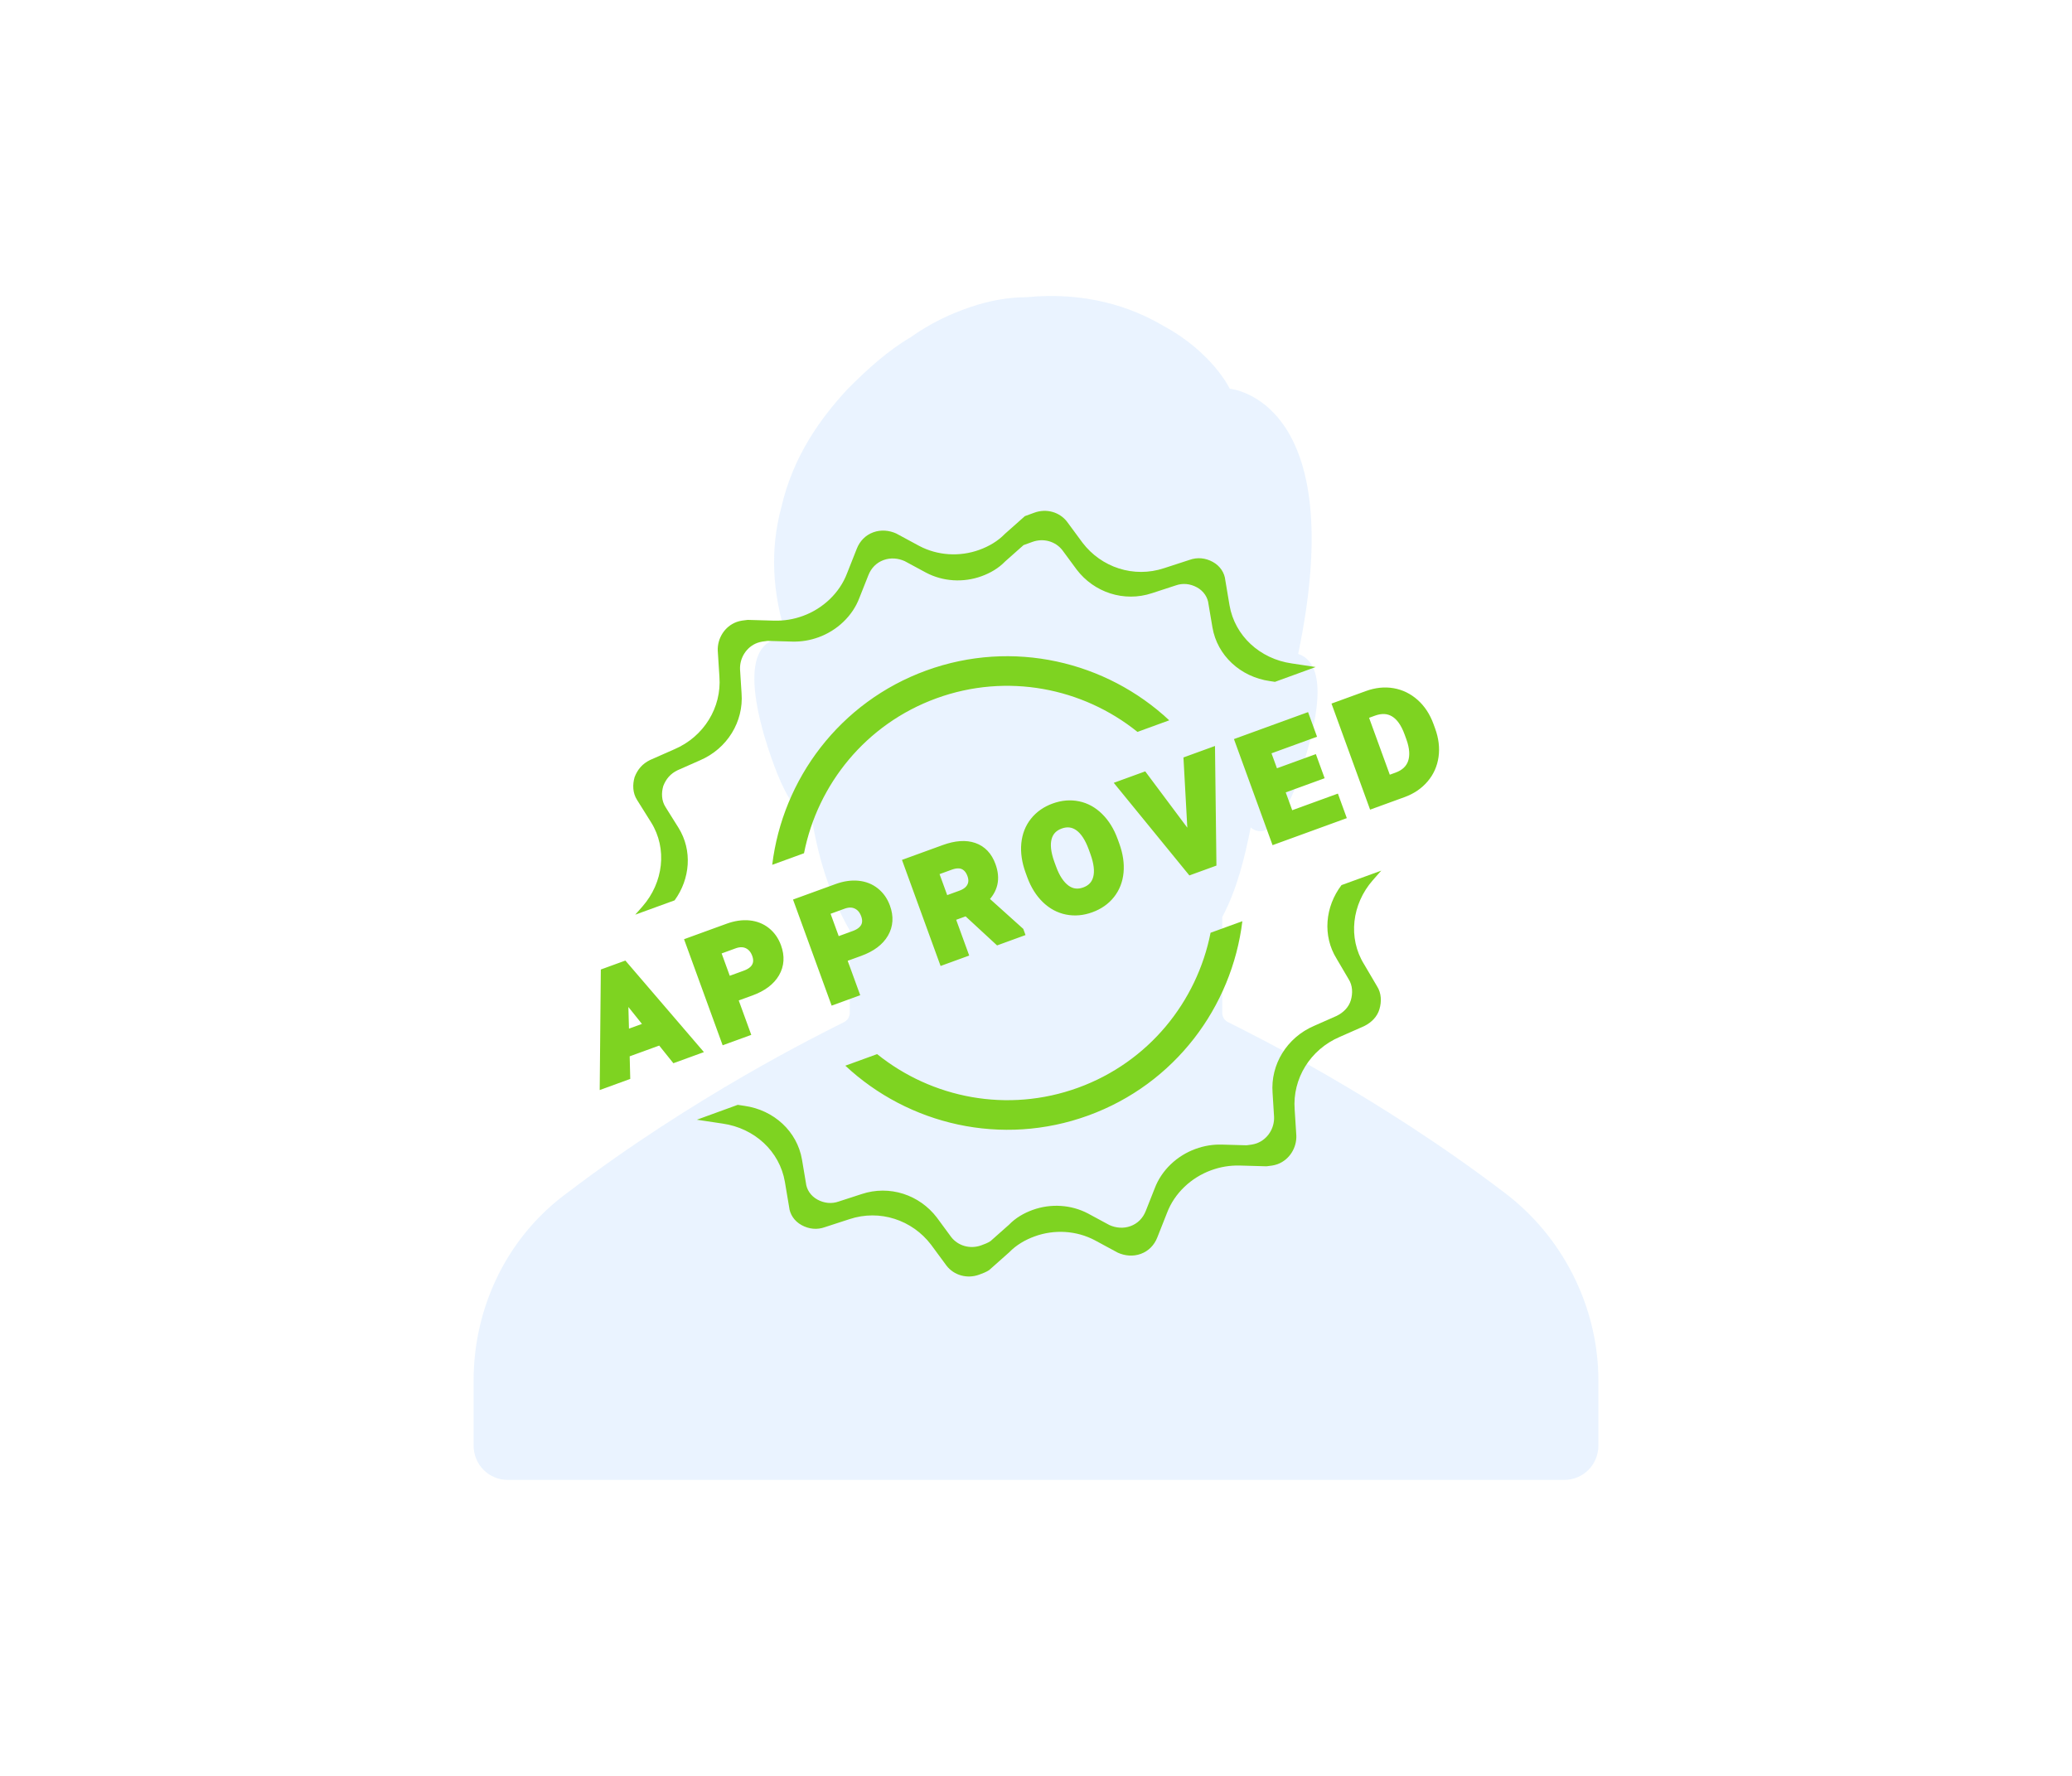
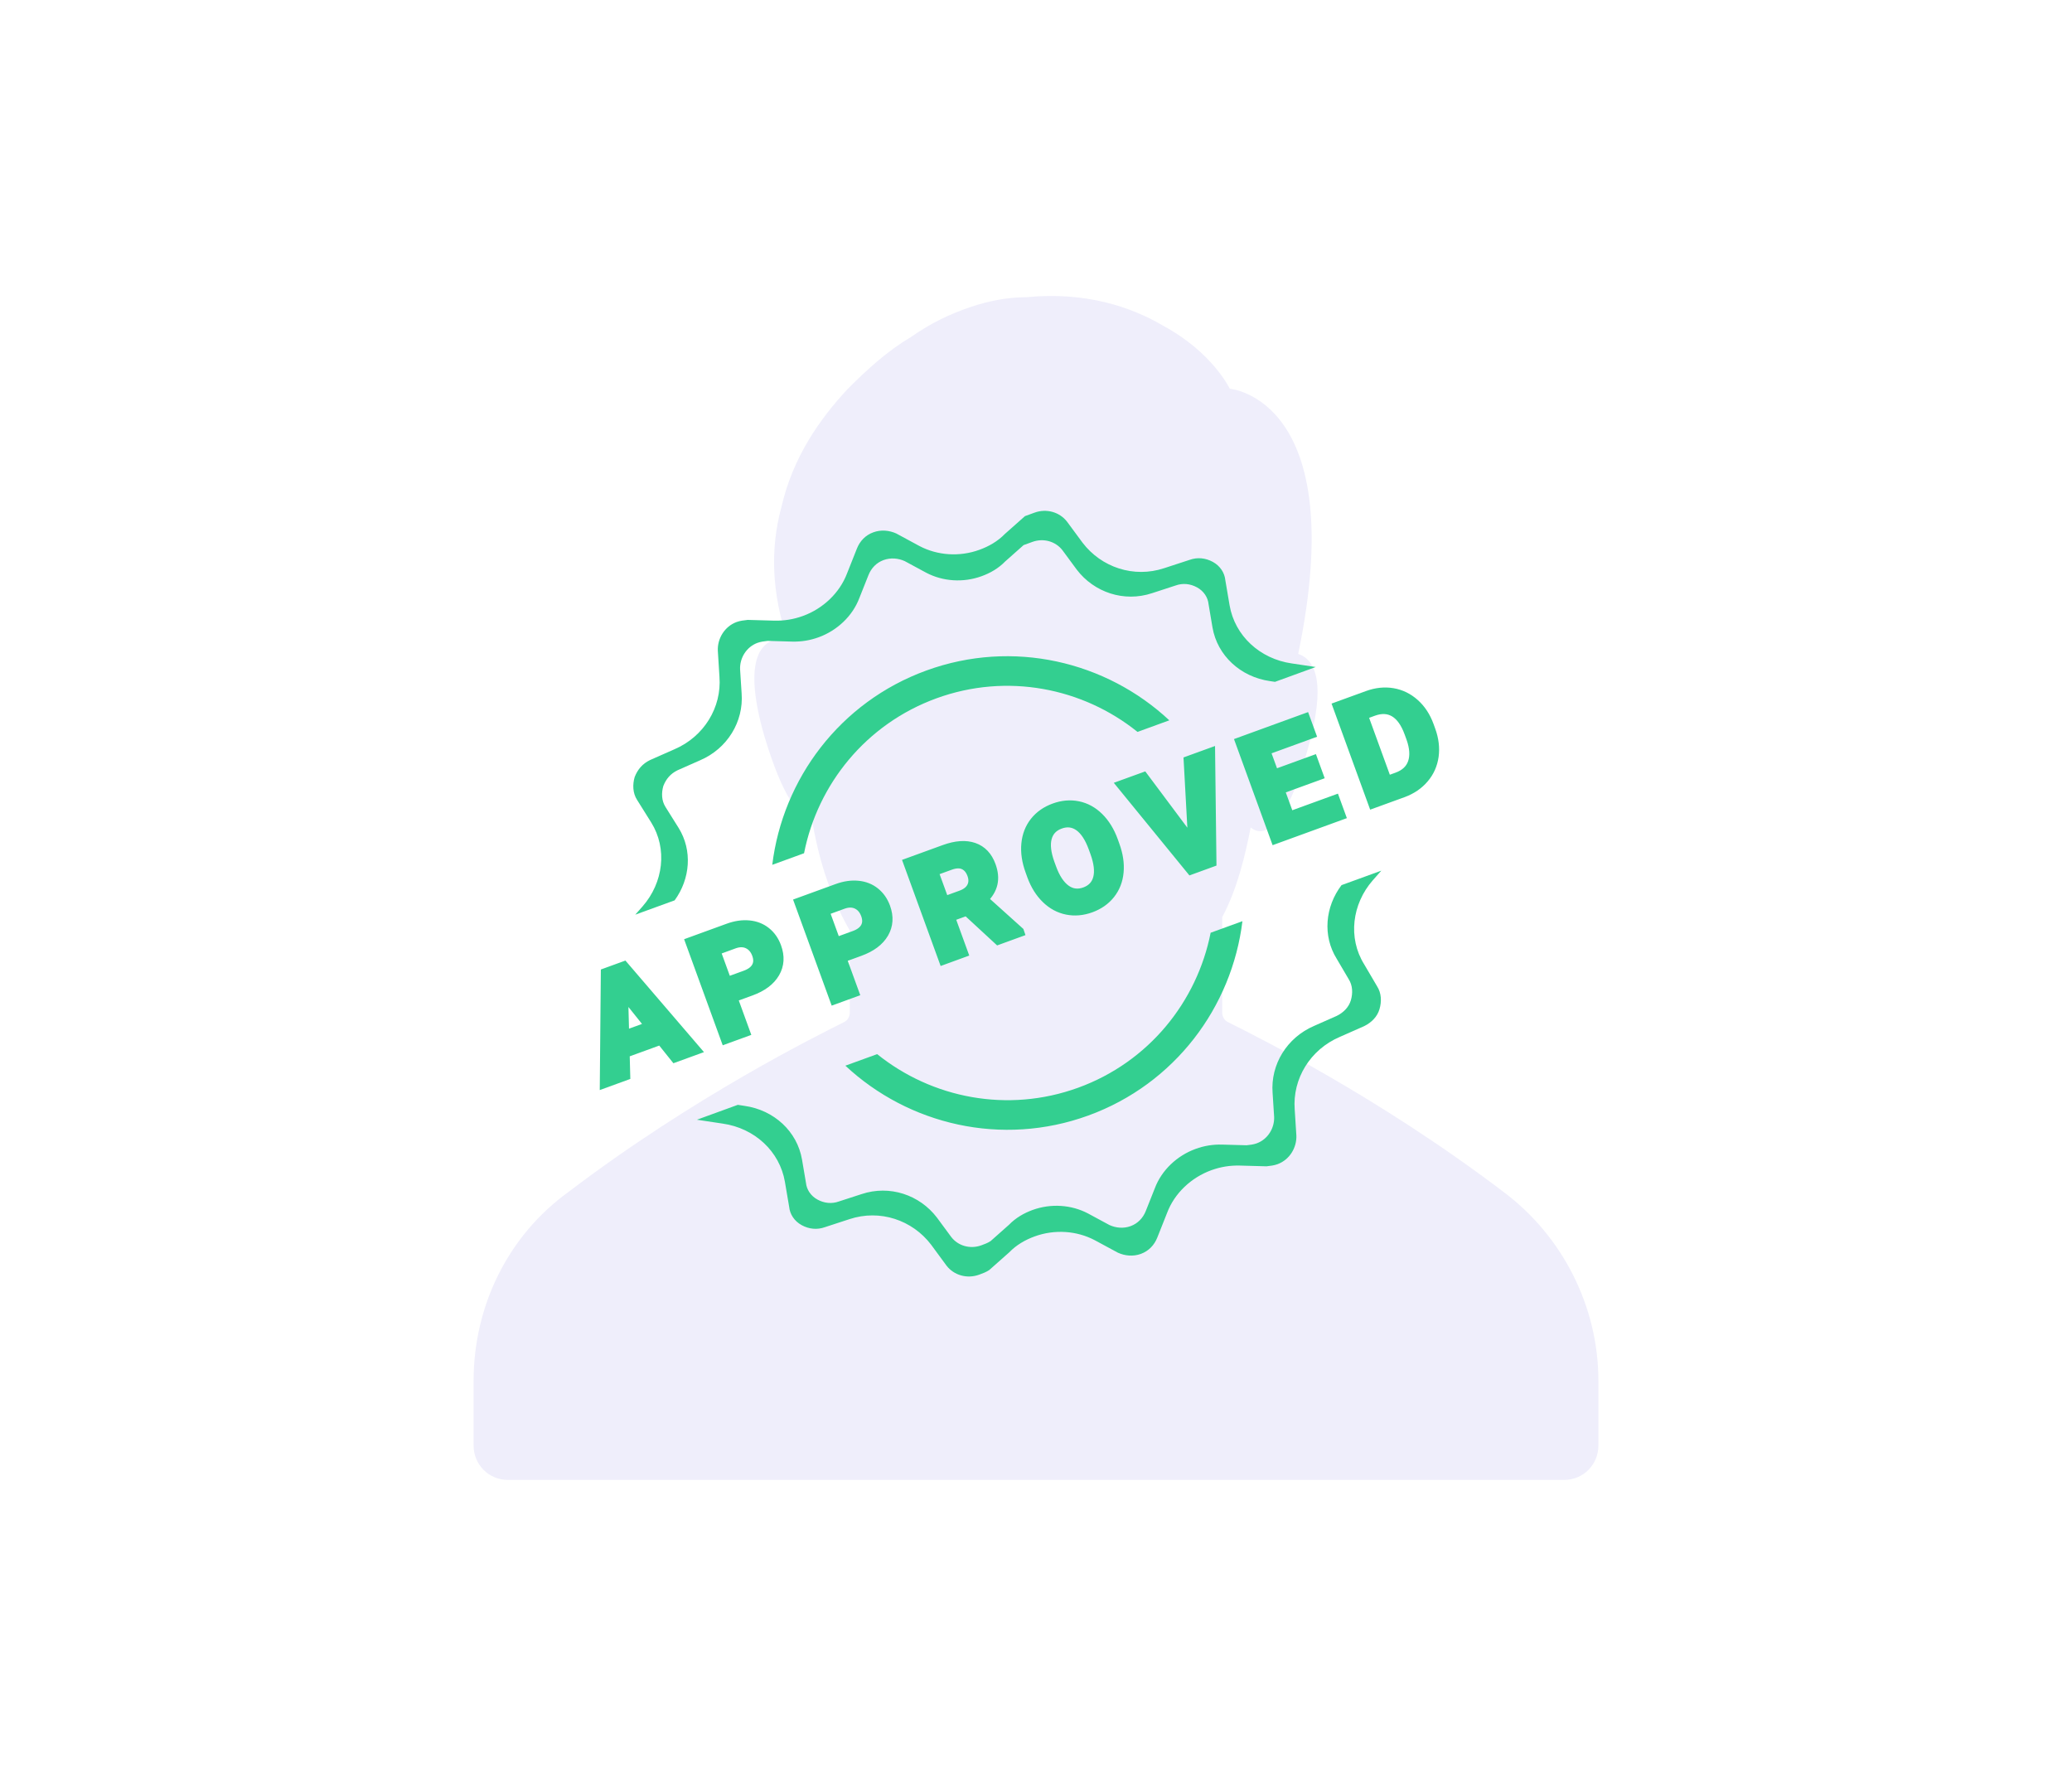
- <svg xmlns="http://www.w3.org/2000/svg" width="70px" height="60px" viewBox="0 0 70 60" version="1.1">
-   <g id="70x60_icons/others/selfie_icon/approved" stroke="none" stroke-width="1" fill="none" fill-rule="evenodd">
-     <rect id="base" x="0" y="0" width="70" height="60" />
-     <g id="70x60_icons" transform="translate(15, 10)">
-       <path d="M13.709,24.21 L13.709,21.438 C13.003,20.214 12.618,18.86 12.426,17.636 C11.976,17.571 11.463,16.991 10.821,14.865 C9.986,11.964 10.885,11.513 11.591,11.578 C11.078,10.031 11.014,8.549 11.399,7.131 C11.784,5.455 12.682,4.166 13.645,3.135 C14.287,2.49 14.993,1.846 15.764,1.395 C16.405,0.943 17.047,0.621 17.818,0.363 L17.818,0.363 C18.395,0.17 19.037,0.041 19.679,0.041 C21.669,-0.152 23.209,0.363 24.301,1.008 C25.97,1.91 26.547,3.135 26.547,3.135 C26.547,3.135 30.655,3.457 28.858,12.093 C29.436,12.287 29.821,13.06 29.179,15.316 C28.409,18.152 27.639,18.28 27.253,17.958 C27.061,18.925 26.804,20.021 26.291,20.987 C26.291,22.405 26.291,23.694 26.291,24.21 C26.291,24.339 26.355,24.468 26.483,24.532 C27.382,24.983 31.554,27.046 35.791,30.268 C37.78,31.75 39,34.135 39,36.649 L39,38.84 C39,39.484 38.486,40 37.845,40 L2.155,40 C1.514,40 1,39.484 1,38.84 L1,36.649 C1,34.135 2.155,31.75 4.209,30.268 C8.446,27.046 12.618,24.983 13.517,24.532 C13.645,24.468 13.709,24.339 13.709,24.21 Z" id="Shape" fill="#94C5FF" opacity="0.2" />
-       <g id="approved" transform="translate(19.5, 20) rotate(-20) translate(-19.5, -20) translate(4, 7)" fill="#7ED321">
-         <path d="M27.13,16.611 L26.747,16.82 C25.815,17.333 25.287,18.36 25.504,19.387 L25.66,20.232 C25.722,20.504 25.629,20.776 25.473,20.987 C25.318,21.199 25.07,21.319 24.79,21.35 L23.889,21.41 C22.802,21.47 21.902,22.195 21.622,23.192 L21.374,24.037 C21.249,24.43 20.877,24.732 20.442,24.732 C20.318,24.732 20.193,24.702 20.069,24.671 L19.231,24.339 C18.92,24.218 18.609,24.158 18.268,24.158 C17.553,24.158 16.839,24.46 16.373,25.003 L15.783,25.668 C15.597,25.879 15.348,26 15.069,26 C14.789,26 14.541,25.879 14.354,25.698 L13.764,25.034 C13.298,24.52 12.615,24.218 11.901,24.218 C11.559,24.218 11.217,24.279 10.907,24.43 L10.068,24.762 C9.944,24.792 9.82,24.792 9.695,24.792 C9.261,24.792 8.888,24.52 8.764,24.128 L8.515,23.282 C8.205,22.286 7.304,21.561 6.217,21.531 L5.347,21.501 C5.068,21.501 4.819,21.38 4.633,21.168 C4.446,20.957 4.384,20.685 4.446,20.444 L4.602,19.598 C4.788,18.571 4.26,17.545 3.297,17.031 L2.525,16.611 L3.995,16.611 L4.197,16.721 C5.086,17.195 5.574,18.143 5.402,19.091 L5.258,19.871 C5.201,20.094 5.258,20.345 5.43,20.54 C5.602,20.735 5.832,20.847 6.09,20.847 L6.892,20.875 C7.896,20.902 8.727,21.571 9.014,22.491 L9.243,23.272 C9.358,23.634 9.702,23.885 10.103,23.885 C10.218,23.885 10.333,23.885 10.447,23.857 L11.222,23.551 C11.508,23.411 11.824,23.355 12.139,23.355 C12.798,23.355 13.429,23.634 13.859,24.108 L14.404,24.721 C14.576,24.889 14.805,25 15.063,25 C15.321,25 15.551,24.889 15.723,24.693 L16.267,24.08 C16.698,23.578 17.357,23.3 18.016,23.3 C18.332,23.3 18.618,23.355 18.905,23.467 L19.679,23.774 C19.794,23.801 19.909,23.829 20.023,23.829 C20.425,23.829 20.769,23.551 20.883,23.188 L21.113,22.408 C21.371,21.488 22.202,20.819 23.206,20.763 L24.037,20.707 C24.295,20.679 24.524,20.568 24.668,20.373 C24.811,20.178 24.897,19.927 24.84,19.676 L24.696,18.895 C24.507,18.001 24.93,17.107 25.701,16.611 L27.13,16.611 Z M2.938,9.389 L3.266,9.21 C4.198,8.697 4.726,7.67 4.509,6.643 L4.322,5.768 C4.26,5.496 4.353,5.224 4.509,5.013 C4.695,4.801 4.912,4.681 5.192,4.65 L6.093,4.59 C7.18,4.53 8.08,3.805 8.36,2.808 L8.608,1.963 C8.733,1.57 9.105,1.268 9.54,1.268 C9.664,1.268 9.789,1.298 9.913,1.329 L10.751,1.661 C11.062,1.782 11.373,1.842 11.714,1.842 C12.429,1.842 13.143,1.54 13.609,0.997 L14.199,0.332 C14.385,0.121 14.634,-2.27373675e-13 14.913,-2.27373675e-13 C15.193,-2.27373675e-13 15.441,0.121 15.628,0.302 L16.218,0.966 C16.684,1.48 17.367,1.782 18.081,1.782 C18.423,1.782 18.765,1.721 19.075,1.57 L19.914,1.238 C20.007,1.238 20.131,1.238 20.255,1.238 C20.69,1.238 21.063,1.51 21.187,1.902 L21.436,2.748 C21.746,3.744 22.647,4.469 23.734,4.499 L24.635,4.53 C24.914,4.53 25.163,4.65 25.349,4.862 C25.536,5.073 25.598,5.345 25.536,5.587 L25.38,6.432 C25.194,7.459 25.722,8.485 26.685,8.999 L27.401,9.389 L25.937,9.389 L25.786,9.307 C24.897,8.833 24.41,7.885 24.582,6.937 L24.725,6.157 C24.782,5.934 24.725,5.683 24.553,5.488 C24.381,5.293 24.152,5.181 23.894,5.181 L23.062,5.153 C22.059,5.125 21.227,4.456 20.941,3.537 L20.711,2.756 C20.597,2.394 20.253,2.143 19.851,2.143 C19.737,2.143 19.622,2.143 19.536,2.143 L18.762,2.449 C18.475,2.589 18.16,2.645 17.844,2.645 C17.185,2.645 16.554,2.366 16.124,1.892 L15.579,1.279 C15.407,1.111 15.178,1 14.92,1 C14.662,1 14.433,1.111 14.261,1.307 L13.716,1.92 C13.286,2.422 12.626,2.7 11.967,2.7 C11.652,2.7 11.365,2.645 11.078,2.533 L10.304,2.226 C10.189,2.199 10.075,2.171 9.96,2.171 C9.559,2.171 9.215,2.449 9.1,2.812 L8.871,3.592 C8.613,4.512 7.781,5.181 6.778,5.237 L5.946,5.293 C5.688,5.321 5.488,5.432 5.316,5.627 C5.172,5.822 5.086,6.073 5.144,6.324 L5.316,7.132 C5.501,8.01 5.097,8.888 4.354,9.389 L2.938,9.389 Z M22.137,9.389 L20.994,9.389 C19.767,7.36 17.539,6 15,6 C12.461,6 10.233,7.36 9.006,9.389 L7.863,9.389 C9.185,6.787 11.888,5 15,5 C18.112,5 20.815,6.787 22.137,9.389 Z M22.137,16.611 C20.815,19.213 18.112,21 15,21 C11.888,21 9.185,19.213 7.863,16.611 L9.006,16.611 C10.233,18.64 12.461,20 15,20 C17.539,20 19.767,18.64 20.994,16.611 L22.137,16.611 Z" id="Combined-Shape" />
-         <path d="M2.294,13.672 L1.017,13.672 L0.774,14.396 L0,14.396 L1.316,10.882 L1.991,10.882 L3.314,14.396 L2.54,14.396 L2.294,13.672 Z M1.214,13.085 L2.098,13.085 L1.653,11.77 L1.214,13.085 Z M5.083,13.158 L5.083,14.396 L4.354,14.396 L4.354,10.882 L5.733,10.882 C5.999,10.882 6.232,10.93 6.434,11.026 C6.635,11.123 6.79,11.26 6.899,11.438 C7.007,11.616 7.062,11.818 7.062,12.045 C7.062,12.389 6.943,12.661 6.706,12.86 C6.469,13.058 6.141,13.158 5.721,13.158 L5.083,13.158 Z M5.083,12.571 L5.733,12.571 C5.926,12.571 6.073,12.526 6.174,12.436 C6.275,12.346 6.326,12.217 6.326,12.05 C6.326,11.878 6.275,11.739 6.173,11.632 C6.071,11.526 5.93,11.471 5.75,11.468 L5.083,11.468 L5.083,12.571 Z M9,13.158 L9,14.396 L8.272,14.396 L8.272,10.882 L9.651,10.882 C9.916,10.882 10.15,10.93 10.351,11.026 C10.553,11.123 10.708,11.26 10.816,11.438 C10.925,11.616 10.979,11.818 10.979,12.045 C10.979,12.389 10.86,12.661 10.623,12.86 C10.386,13.058 10.058,13.158 9.639,13.158 L9,13.158 Z M9,12.571 L9.651,12.571 C9.844,12.571 9.99,12.526 10.092,12.436 C10.193,12.346 10.243,12.217 10.243,12.05 C10.243,11.878 10.192,11.739 10.09,11.632 C9.988,11.526 9.848,11.471 9.668,11.468 L9,11.468 L9,12.571 Z M13.498,13.11 L12.918,13.11 L12.918,14.396 L12.189,14.396 L12.189,10.882 L13.503,10.882 C13.92,10.882 14.243,10.974 14.469,11.159 C14.696,11.344 14.809,11.606 14.809,11.944 C14.809,12.183 14.757,12.383 14.652,12.544 C14.548,12.704 14.39,12.831 14.178,12.926 L14.943,14.362 L14.943,14.396 L14.161,14.396 L13.498,13.11 Z M12.918,12.523 L13.505,12.523 C13.688,12.523 13.83,12.477 13.93,12.384 C14.031,12.292 14.081,12.164 14.081,12.002 C14.081,11.836 14.033,11.706 13.939,11.611 C13.844,11.516 13.699,11.468 13.503,11.468 L12.918,11.468 L12.918,12.523 Z M18.977,12.719 C18.977,13.065 18.915,13.368 18.792,13.629 C18.669,13.889 18.493,14.09 18.264,14.232 C18.035,14.374 17.772,14.444 17.476,14.444 C17.183,14.444 16.922,14.374 16.692,14.234 C16.462,14.094 16.284,13.894 16.158,13.635 C16.032,13.375 15.968,13.076 15.966,12.738 L15.966,12.564 C15.966,12.218 16.029,11.914 16.154,11.65 C16.28,11.387 16.457,11.185 16.686,11.045 C16.915,10.904 17.177,10.833 17.471,10.833 C17.766,10.833 18.028,10.904 18.257,11.045 C18.486,11.185 18.663,11.387 18.788,11.65 C18.914,11.914 18.977,12.217 18.977,12.562 L18.977,12.719 Z M18.239,12.559 C18.239,12.191 18.172,11.911 18.039,11.719 C17.907,11.528 17.717,11.432 17.471,11.432 C17.227,11.432 17.038,11.527 16.906,11.716 C16.773,11.905 16.706,12.182 16.704,12.547 L16.704,12.719 C16.704,13.077 16.771,13.356 16.903,13.554 C17.036,13.752 17.227,13.851 17.476,13.851 C17.721,13.851 17.908,13.755 18.039,13.565 C18.171,13.374 18.237,13.096 18.239,12.731 L18.239,12.559 Z M21.469,13.525 L22.27,10.882 L23.081,10.882 L21.85,14.396 L21.09,14.396 L19.864,10.882 L20.673,10.882 L21.469,13.525 Z M26.251,12.873 L24.852,12.873 L24.852,13.814 L26.494,13.814 L26.494,14.396 L24.124,14.396 L24.124,10.882 L26.489,10.882 L26.489,11.468 L24.852,11.468 L24.852,12.306 L26.251,12.306 L26.251,12.873 Z M27.631,14.396 L27.631,10.882 L28.719,10.882 C29.03,10.882 29.308,10.951 29.553,11.09 C29.798,11.23 29.989,11.428 30.127,11.684 C30.265,11.941 30.333,12.233 30.333,12.559 L30.333,12.721 C30.333,13.048 30.266,13.338 30.131,13.592 C29.995,13.847 29.805,14.044 29.559,14.184 C29.313,14.324 29.035,14.395 28.726,14.396 L27.631,14.396 Z M28.36,11.468 L28.36,13.814 L28.712,13.814 C28.996,13.814 29.214,13.722 29.365,13.537 C29.515,13.352 29.592,13.087 29.595,12.743 L29.595,12.557 C29.595,12.2 29.521,11.929 29.372,11.745 C29.223,11.56 29.005,11.468 28.719,11.468 L28.36,11.468 Z" id="APPROVED" stroke="#7ED321" stroke-width="0.3" />
-       </g>
-     </g>
-   </g>
+ <svg xmlns="http://www.w3.org/2000/svg" width="70" height="60" viewBox="0 0 70 60" fill="none">
+   <path fill-rule="evenodd" clip-rule="evenodd" d="M28.709 34.21V31.439C28.003 30.214 27.618 28.86 27.426 27.636C26.976 27.572 26.463 26.991 25.821 24.865C24.986 21.964 25.885 21.513 26.591 21.578C26.078 20.031 26.014 18.549 26.399 17.131C26.784 15.455 27.682 14.166 28.645 13.135C29.287 12.49 29.993 11.846 30.764 11.395C31.405 10.944 32.047 10.621 32.818 10.363C33.395 10.17 34.037 10.041 34.679 10.041C36.669 9.848 38.209 10.363 39.301 11.008C40.97 11.91 41.547 13.135 41.547 13.135C41.547 13.135 45.655 13.457 43.858 22.093C44.436 22.287 44.821 23.06 44.179 25.316C43.409 28.151 42.639 28.28 42.253 27.958C42.061 28.925 41.804 30.021 41.291 30.987C41.291 32.405 41.291 33.694 41.291 34.21C41.291 34.339 41.355 34.468 41.483 34.532C42.382 34.983 46.554 37.046 50.791 40.268C52.78 41.75 54 44.135 54 46.649V48.84C54 49.484 53.486 50 52.845 50H17.155C16.514 50 16 49.484 16 48.84V46.649C16 44.135 17.155 41.75 19.209 40.268C23.446 37.046 27.618 34.983 28.517 34.532C28.645 34.468 28.709 34.339 28.709 34.21Z" fill="#EFEEFB" />
+   <path fill-rule="evenodd" clip-rule="evenodd" d="M46.666 29.416L46.377 29.743C45.677 30.544 45.532 31.689 46.087 32.58L46.522 33.321C46.674 33.556 46.679 33.843 46.605 34.094C46.532 34.346 46.34 34.545 46.087 34.669L45.261 35.034C44.261 35.462 43.662 36.451 43.74 37.483L43.796 38.363C43.813 38.774 43.567 39.185 43.158 39.334C43.041 39.377 42.914 39.391 42.787 39.405L41.886 39.38C41.552 39.372 41.24 39.422 40.919 39.538C40.248 39.783 39.679 40.311 39.428 40.981L39.1 41.807C38.997 42.07 38.805 42.268 38.543 42.364C38.28 42.459 38.005 42.431 37.768 42.324L36.986 41.902C36.373 41.579 35.627 41.529 34.956 41.773C34.635 41.89 34.335 42.063 34.095 42.312L33.42 42.91C33.314 42.981 33.197 43.024 33.08 43.066C32.672 43.215 32.228 43.087 31.977 42.761L31.455 42.051C30.822 41.221 29.728 40.848 28.696 41.191L27.869 41.461C27.606 41.556 27.331 41.528 27.084 41.393C26.836 41.258 26.685 41.024 26.661 40.775L26.517 39.928C26.341 38.899 25.494 38.115 24.414 37.962L23.545 37.831L24.926 37.328L25.154 37.363C26.151 37.504 26.933 38.228 27.095 39.177L27.228 39.96C27.25 40.189 27.39 40.405 27.618 40.529C27.846 40.654 28.1 40.68 28.343 40.592L29.107 40.344C30.059 40.027 31.069 40.371 31.653 41.137L32.136 41.792C32.367 42.094 32.776 42.212 33.154 42.074C33.261 42.035 33.369 41.996 33.467 41.931L34.09 41.378C34.312 41.149 34.589 40.988 34.885 40.88C35.505 40.655 36.193 40.701 36.759 40.999L37.481 41.389C37.7 41.488 37.953 41.514 38.196 41.426C38.438 41.337 38.615 41.154 38.71 40.912L39.013 40.15C39.245 39.531 39.769 39.044 40.389 38.818C40.685 38.71 40.974 38.664 41.281 38.671L42.114 38.694C42.231 38.681 42.348 38.669 42.456 38.629C42.833 38.492 43.061 38.112 43.045 37.733L42.993 36.921C42.921 35.968 43.474 35.055 44.398 34.66L45.16 34.323C45.393 34.208 45.57 34.025 45.638 33.793C45.706 33.56 45.701 33.295 45.562 33.079L45.16 32.395C44.676 31.619 44.768 30.634 45.322 29.905L46.666 29.416ZM21.462 30.903L21.709 30.623C22.41 29.822 22.555 28.677 21.999 27.786L21.524 27.027C21.373 26.793 21.368 26.506 21.441 26.254C21.544 25.991 21.707 25.804 21.959 25.68L22.785 25.315C23.786 24.886 24.385 23.897 24.306 22.865L24.251 21.986C24.233 21.574 24.48 21.163 24.889 21.014C25.006 20.972 25.133 20.958 25.26 20.944L26.161 20.969C26.494 20.976 26.807 20.927 27.128 20.81C27.799 20.566 28.367 20.037 28.619 19.367L28.947 18.541C29.049 18.279 29.241 18.08 29.504 17.985C29.767 17.889 30.042 17.918 30.279 18.024L31.061 18.447C31.674 18.77 32.419 18.82 33.09 18.575C33.411 18.459 33.712 18.285 33.952 18.037L34.627 17.438C34.714 17.406 34.831 17.363 34.948 17.321C35.356 17.172 35.799 17.3 36.05 17.627L36.573 18.336C37.206 19.166 38.3 19.539 39.332 19.196L40.189 18.916C40.451 18.821 40.726 18.849 40.974 18.984C41.221 19.119 41.372 19.353 41.396 19.601L41.54 20.449C41.716 21.477 42.563 22.262 43.643 22.415L44.45 22.536L43.074 23.037L42.904 23.012C41.907 22.87 41.125 22.146 40.962 21.197L40.83 20.414C40.808 20.185 40.668 19.969 40.44 19.845C40.211 19.72 39.957 19.694 39.715 19.782L38.924 20.04C37.972 20.357 36.962 20.013 36.378 19.247L35.895 18.592C35.663 18.29 35.254 18.172 34.877 18.309C34.769 18.349 34.662 18.388 34.581 18.417L33.958 18.97C33.736 19.199 33.459 19.36 33.163 19.467C32.543 19.693 31.855 19.647 31.289 19.349L30.567 18.959C30.349 18.86 30.095 18.834 29.852 18.922C29.61 19.01 29.433 19.194 29.338 19.436L29.035 20.198C28.803 20.817 28.279 21.304 27.659 21.53C27.363 21.638 27.074 21.683 26.767 21.677L25.934 21.653C25.817 21.666 25.7 21.68 25.592 21.719C25.215 21.856 24.987 22.236 25.003 22.615L25.055 23.427C25.127 24.38 24.574 25.293 23.65 25.688L22.888 26.025C22.655 26.14 22.505 26.313 22.41 26.555C22.342 26.788 22.347 27.053 22.486 27.269L22.925 27.97C23.399 28.731 23.32 29.694 22.792 30.419L21.462 30.903ZM39.504 24.337L38.429 24.728C36.582 23.241 34.023 22.725 31.638 23.593C29.252 24.462 27.623 26.501 27.164 28.828L26.09 29.219C26.443 26.322 28.372 23.718 31.296 22.654C34.22 21.589 37.371 22.344 39.504 24.337L39.504 24.337ZM41.974 31.123C41.621 34.02 39.692 36.624 36.768 37.689C33.844 38.753 30.692 37.998 28.56 36.005L29.634 35.615C31.482 37.102 34.04 37.617 36.426 36.749C38.812 35.881 40.44 33.841 40.9 31.514L41.974 31.123L41.974 31.123Z" fill="#33CF90" />
+   <path fill-rule="evenodd" clip-rule="evenodd" d="M22.322 35.148L21.122 35.585L21.142 36.349L20.414 36.614L20.448 32.861L21.083 32.63L23.528 35.48L22.8 35.745L22.322 35.148ZM21.106 34.967L21.937 34.664L21.069 33.58L21.106 34.967ZM24.767 33.712L25.19 34.875L24.506 35.124L23.304 31.822L24.6 31.35C24.849 31.259 25.085 31.225 25.307 31.247C25.53 31.268 25.722 31.344 25.885 31.474C26.048 31.604 26.168 31.776 26.245 31.989C26.363 32.313 26.345 32.608 26.19 32.876C26.035 33.144 25.761 33.35 25.367 33.493L24.767 33.712ZM24.566 33.16L25.177 32.938C25.358 32.872 25.481 32.779 25.545 32.66C25.61 32.541 25.613 32.403 25.556 32.245C25.497 32.083 25.401 31.97 25.269 31.905C25.137 31.84 24.986 31.837 24.816 31.895L24.189 32.124L24.566 33.16ZM28.448 32.372L28.871 33.535L28.187 33.784L26.985 30.482L28.281 30.01C28.53 29.919 28.766 29.885 28.988 29.907C29.211 29.928 29.403 30.004 29.566 30.134C29.729 30.264 29.849 30.436 29.927 30.649C30.044 30.973 30.026 31.269 29.871 31.536C29.716 31.804 29.442 32.01 29.048 32.153L28.448 32.372ZM28.247 31.82L28.859 31.598C29.04 31.532 29.162 31.439 29.227 31.32C29.291 31.201 29.294 31.063 29.237 30.905C29.178 30.744 29.083 30.63 28.951 30.565C28.818 30.5 28.667 30.497 28.497 30.555L27.87 30.784L28.247 31.82ZM32.658 30.788L32.113 30.986L32.553 32.195L31.868 32.445L30.666 29.142L31.9 28.693C32.293 28.55 32.627 28.527 32.903 28.623C33.18 28.72 33.376 28.927 33.491 29.244C33.573 29.469 33.592 29.675 33.549 29.861C33.506 30.047 33.401 30.221 33.234 30.383L34.444 31.471L34.455 31.503L33.721 31.77L32.658 30.788ZM31.912 30.435L32.464 30.234C32.636 30.172 32.753 30.08 32.816 29.959C32.879 29.837 32.882 29.7 32.827 29.548C32.77 29.392 32.681 29.285 32.559 29.229C32.438 29.172 32.285 29.177 32.101 29.244L31.551 29.444L31.912 30.435ZM37.672 28.547C37.791 28.872 37.837 29.178 37.81 29.465C37.784 29.752 37.687 30.001 37.52 30.213C37.354 30.424 37.131 30.58 36.853 30.682C36.577 30.782 36.308 30.806 36.044 30.753C35.78 30.7 35.544 30.573 35.337 30.372C35.129 30.171 34.967 29.912 34.85 29.595L34.791 29.431C34.672 29.106 34.627 28.799 34.655 28.508C34.683 28.218 34.78 27.968 34.947 27.757C35.114 27.547 35.336 27.391 35.613 27.29C35.89 27.189 36.16 27.166 36.423 27.22C36.687 27.274 36.922 27.403 37.13 27.607C37.338 27.812 37.501 28.076 37.619 28.399L37.672 28.547ZM36.924 28.649C36.798 28.303 36.64 28.063 36.45 27.928C36.26 27.794 36.049 27.768 35.818 27.853C35.588 27.936 35.443 28.09 35.383 28.313C35.323 28.536 35.355 28.819 35.478 29.163L35.537 29.324C35.66 29.661 35.817 29.9 36.01 30.041C36.202 30.181 36.415 30.209 36.65 30.124C36.879 30.04 37.023 29.886 37.081 29.662C37.139 29.438 37.106 29.154 36.983 28.811L36.924 28.649ZM40.29 28.452L40.139 25.694L40.901 25.417L40.946 29.14L40.232 29.4L37.878 26.517L38.638 26.241L40.29 28.452ZM44.561 26.204L43.246 26.682L43.569 27.567L45.111 27.006L45.31 27.552L43.083 28.363L41.881 25.06L44.103 24.251L44.304 24.802L42.766 25.362L43.053 26.149L44.367 25.671L44.561 26.204ZM46.379 27.163L45.177 23.861L46.199 23.489C46.491 23.382 46.776 23.353 47.054 23.399C47.332 23.447 47.579 23.567 47.796 23.761C48.014 23.955 48.178 24.206 48.29 24.513L48.345 24.665C48.457 24.972 48.492 25.268 48.453 25.553C48.412 25.838 48.301 26.089 48.117 26.304C47.934 26.52 47.697 26.681 47.408 26.789L46.379 27.163ZM46.062 24.163L46.864 26.367L47.195 26.247C47.463 26.15 47.636 25.988 47.714 25.763C47.792 25.537 47.774 25.262 47.659 24.938L47.595 24.763C47.473 24.427 47.31 24.198 47.108 24.076C46.905 23.954 46.669 23.942 46.399 24.04L46.062 24.163Z" fill="#33CF90" stroke="#33CF90" stroke-width="0.3" />
</svg>
